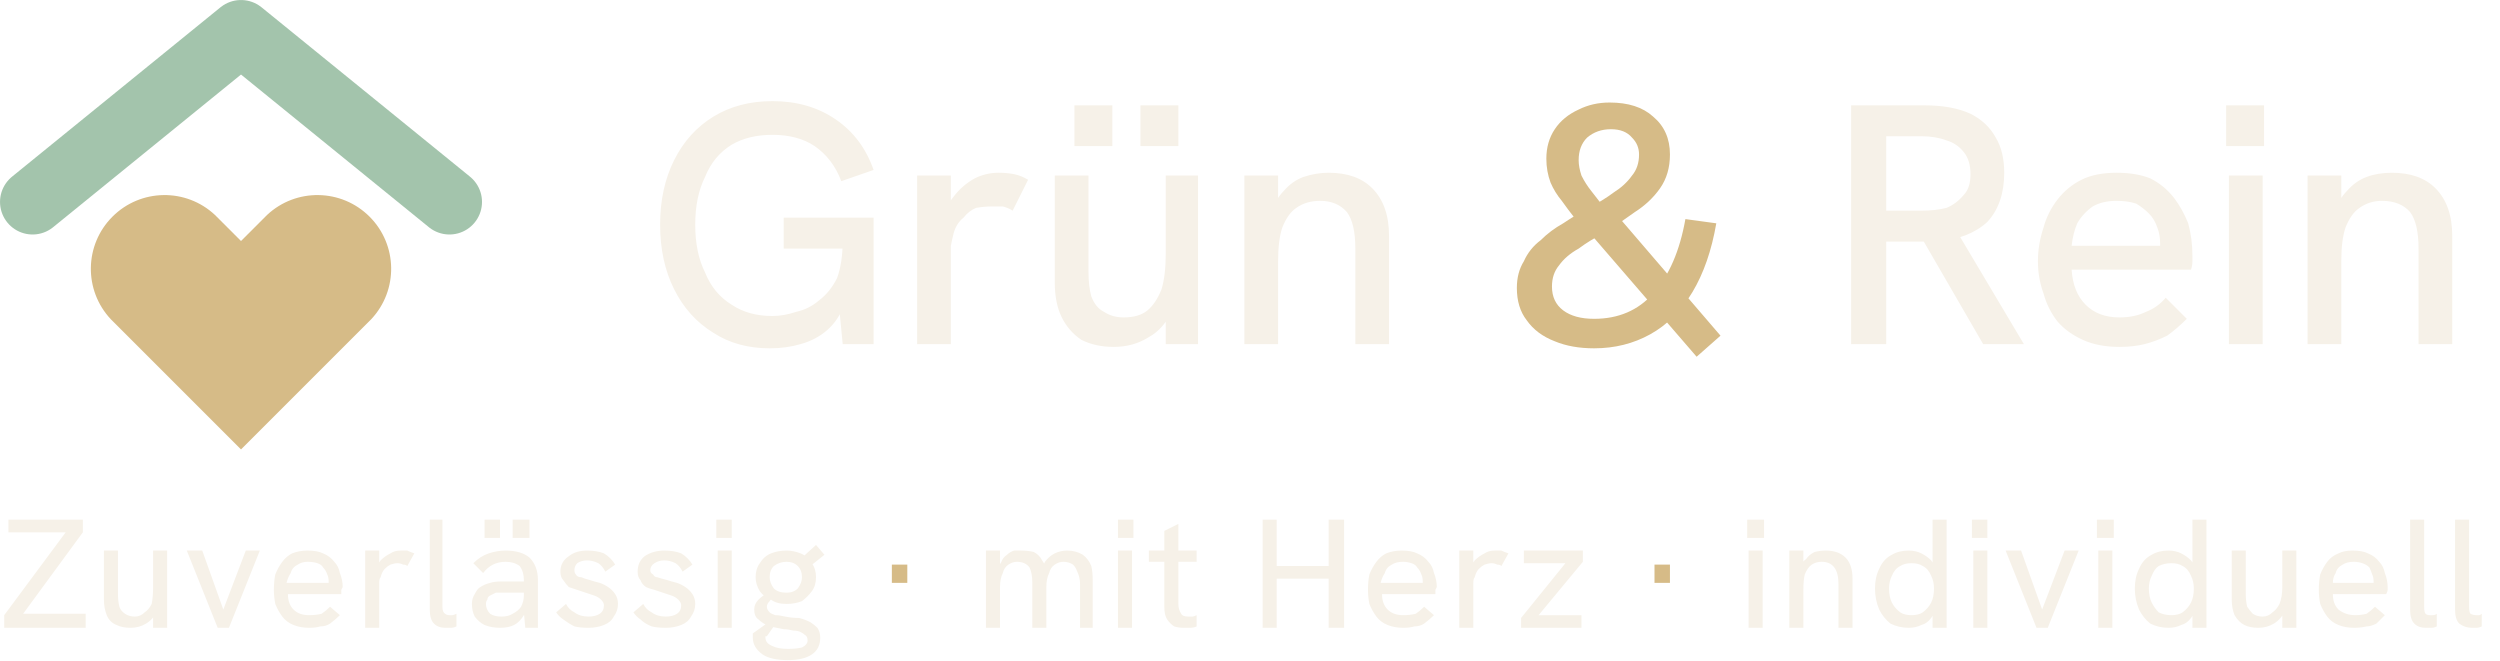
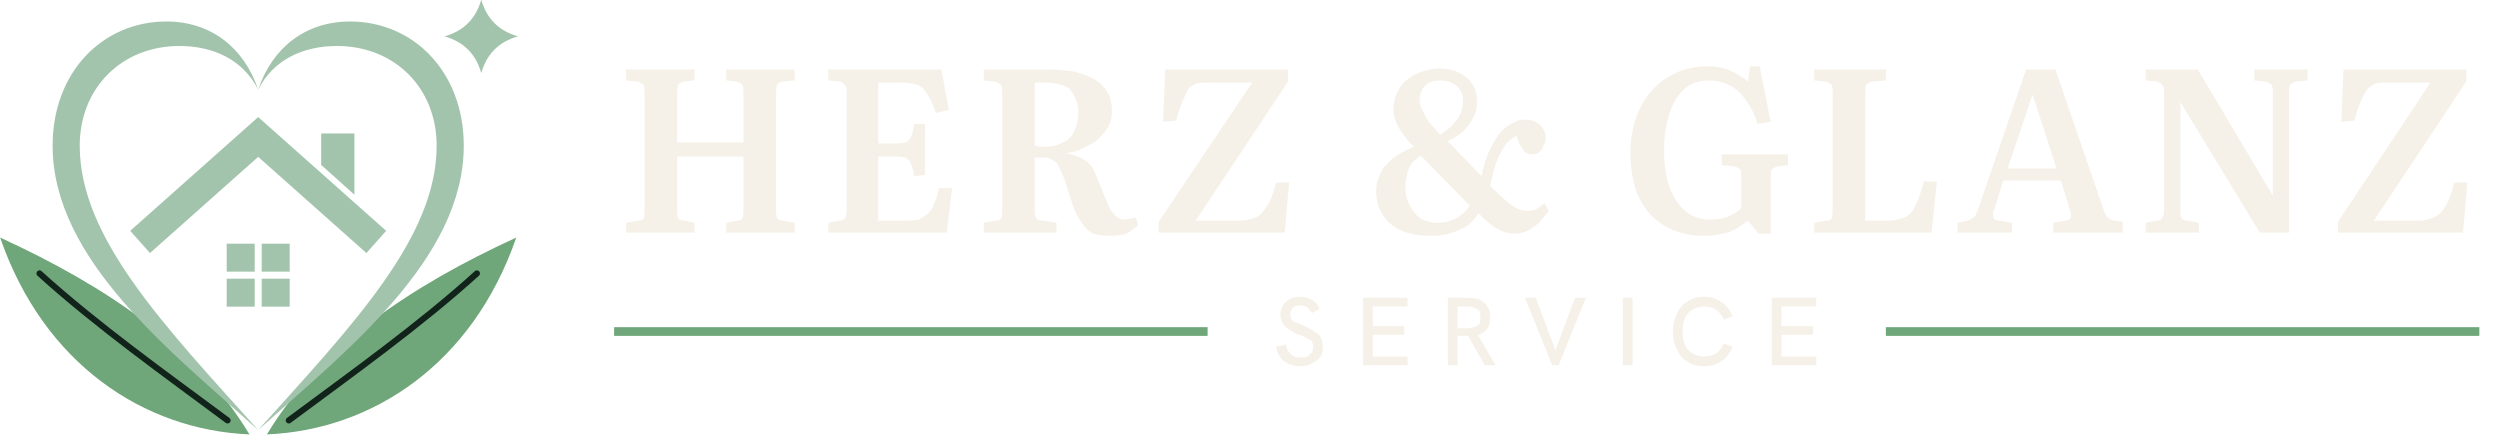
- <svg xmlns="http://www.w3.org/2000/svg" viewBox="0 0 178 47" width="178" height="47" role="img" aria-labelledby="t">
-   <g transform="translate(-5.1 -5.1) scale(0.9275)">
-     <path d="M8 21L24 8L40 21" fill="none" stroke="#A3C4AC" stroke-width="5" stroke-linecap="round" stroke-linejoin="round" />
-     <path d="M24 40L14 30A5.66 5.66 0 0 1 22 22L24 24L26 22A5.66 5.66 0 0 1 34 30Z" fill="#D6BB87" />
+ <svg xmlns="http://www.w3.org/2000/svg" viewBox="0 0 230 40" width="230" height="40" role="img" aria-labelledby="t">
+   <g transform="translate(-2 -4.3) scale(0.8048)">
+     <path fill="#6FA67A" d="M31 55 C19 54.5 7.5 47 2.5 32.5 C14.5 38 25 45 31 55 ZM33 55 C45 54.5 56.5 47 61.5 32.5 C49.5 38 39 45 33 55 Z" />
+     <path fill="none" stroke="#11231A" stroke-width="0.7" stroke-linecap="round" d="M28.5 53.4 C21.5 48.2 13.5 42.5 7 36.6M35.5 53.4 C42.5 48.2 50.5 42.5 57 36.6" />
+     <path fill="#A3C4AC" d="M32 54.5 C22 45.5 8.5 35 8.5 22 C8.5 13.5 14.3 7.8 21.5 7.8 C26.6 7.8 30.4 10.8 32 15.6 C30.3 12.2 26.9 10.6 23 10.6 C16.4 10.6 11.6 15.4 11.6 22 C11.6 32.5 21.2 42.5 32 54.5 ZM32 54.5 C42 45.5 55.5 35 55.5 22 C55.5 13.5 49.7 7.8 42.5 7.8 C37.4 7.8 33.6 10.8 32 15.6 C33.7 12.2 37.1 10.6 41 10.6 C47.6 10.6 52.4 15.4 52.4 22 C52.4 32.5 42.8 42.5 32 54.5 Z" />
+     <path fill="none" stroke="#A3C4AC" stroke-width="3.4" stroke-linejoin="miter" d="M18.5 33 L32 21 L45.5 33" />
+     <path fill="#A3C4AC" d="M39.2 20.6 H43 V27.6 L39.2 24.2 ZM28.4 33.2h3.2v3.2h-3.2zM32.4 33.2h3.2v3.2h-3.2zM28.4 37.2h3.2v3.2h-3.2zM32.4 37.2h3.2v3.2h-3.2zM57.5 5.3 Q58.424 8.576 61.7 9.5 Q58.424 10.424 57.5 13.7 Q56.576 10.424 53.3 9.5 Q56.576 8.576 57.5 5.3Z" />
  </g>
-   <path fill="#F6F1E8" d="M54.8 24.8Q52.5 24.8 50.8 23.7Q49 22.6 48 20.6Q47 18.6 47 16Q47 13.4 48 11.4Q49 9.4 50.8 8.3Q52.6 7.2 55 7.2Q57.6 7.2 59.5 8.5Q61.4 9.8 62.2 12.1L59.9 12.9Q59.3 11.3 58 10.4Q56.8 9.6 55 9.6Q53.3 9.6 52.1 10.3Q50.8 11.1 50.2 12.6Q49.5 14 49.5 16Q49.5 18 50.2 19.4Q50.8 20.9 52.1 21.7Q53.3 22.5 55 22.5Q55.8 22.5 56.7 22.2Q57.6 22 58.3 21.4Q59.1 20.8 59.6 19.8Q60 18.7 60 17.1L60 16L60.6 17.7L55.8 17.7L55.8 15.5L62.2 15.5L62.2 24.5L60 24.5L59.7 21.4L60.1 21.7Q59.7 22.8 58.9 23.5Q58.1 24.2 57 24.5Q56 24.8 54.8 24.8ZM65.3 24.5L65.3 12.5L67.7 12.5L67.7 15.7L67.2 15.8Q67.3 14.7 67.9 14Q68.5 13.2 69.4 12.7Q70.2 12.3 71.1 12.3Q71.7 12.3 72.2 12.4Q72.7 12.5 73.2 12.8L72.1 15Q71.8 14.8 71.4 14.7Q71 14.7 70.6 14.7Q70.1 14.7 69.5 14.8Q69 15 68.6 15.5Q68.1 15.9 67.9 16.6Q67.8 17 67.7 17.5Q67.7 18.1 67.7 19L67.7 24.5ZM79.3 24.7Q78 24.7 77 24.2Q76.1 23.6 75.6 22.6Q75.1 21.6 75.1 20.1L75.1 12.5L77.5 12.5L77.5 19.3Q77.5 20.4 77.7 21.1Q78 21.9 78.6 22.2Q79.2 22.6 80 22.6Q81.1 22.6 81.7 22.1Q82.3 21.6 82.7 20.6Q83 19.6 83 18.1L83 12.5L85.3 12.5L85.3 24.5L83 24.5L83 21.9L83.5 22Q82.9 23.4 81.8 24Q80.7 24.7 79.3 24.7ZM81.2 10.4L81.2 7.5L83.9 7.5L83.9 10.4ZM76.5 10.4L76.5 7.5L79.2 7.5L79.2 10.4ZM88.6 24.5L88.6 12.5L91 12.5L91 15.1L90.5 15.2Q90.8 14.2 91.4 13.6Q92 12.9 92.8 12.6Q93.7 12.3 94.6 12.3Q96.6 12.3 97.7 13.4Q98.9 14.6 98.9 16.8L98.9 24.5L96.5 24.5L96.5 17.7Q96.5 15.9 95.9 15.1Q95.2 14.3 94 14.3Q93 14.3 92.3 14.8Q91.7 15.2 91.3 16.2Q91 17.1 91 18.6L91 24.5ZM131.8 24.5L131.8 7.5L137 7.5Q139 7.5 140.3 8.1Q141.5 8.7 142.1 9.8Q142.7 10.8 142.7 12.3Q142.7 14.5 141.5 15.8Q140.2 17 137.9 17.2Q137.4 17.2 136.9 17.2Q136.4 17.2 135.9 17.2L134.3 17.2L134.3 24.5ZM141.2 24.5L136.8 16.9L139.4 16.6L144.1 24.5ZM134.3 15L136.8 15Q137.8 15 138.6 14.8Q139.3 14.5 139.8 13.9Q140.3 13.4 140.3 12.4Q140.3 11.4 139.8 10.8Q139.3 10.2 138.6 10Q137.8 9.7 136.8 9.7L134.3 9.7ZM150.9 24.7Q149.4 24.7 148.3 24.2Q147.2 23.7 146.5 22.9Q145.8 22 145.5 20.9Q145.1 19.8 145.1 18.6Q145.1 17.4 145.5 16.2Q145.8 15.1 146.5 14.2Q147.2 13.3 148.2 12.8Q149.2 12.3 150.7 12.3Q152.1 12.3 153.1 12.7Q154.1 13.2 154.8 14.1Q155.4 14.9 155.8 15.9Q156.1 17 156.1 18.2Q156.1 18.3 156.1 18.6Q156.1 18.9 156 19.2L147.5 19.2Q147.6 20.8 148.5 21.7Q149.4 22.6 150.9 22.6Q152 22.6 152.8 22.2Q153.6 21.9 154.2 21.2L155.7 22.7Q155 23.4 154.3 23.9Q153.5 24.3 152.7 24.5Q151.9 24.7 150.9 24.7ZM153.7 18Q153.8 17.8 153.8 17.7Q153.8 17.5 153.8 17.3Q153.8 16.7 153.6 16.2Q153.4 15.6 153 15.2Q152.6 14.8 152.1 14.5Q151.5 14.3 150.7 14.3Q149.7 14.3 149 14.7Q148.3 15.2 147.9 15.9Q147.6 16.6 147.5 17.5L154.5 17.5ZM158.7 24.5L158.7 12.5L161.1 12.5L161.1 24.5ZM158.5 10.4L158.5 7.5L161.2 7.5L161.2 10.4ZM164.3 24.5L164.3 12.5L166.7 12.5L166.7 15.1L166.2 15.2Q166.5 14.2 167.1 13.6Q167.7 12.9 168.5 12.6Q169.3 12.3 170.3 12.3Q172.3 12.3 173.4 13.4Q174.6 14.6 174.6 16.8L174.6 24.5L172.2 24.5L172.2 17.7Q172.2 15.9 171.6 15.1Q170.9 14.3 169.6 14.3Q168.7 14.3 168 14.8Q167.4 15.2 167 16.2Q166.7 17.1 166.7 18.6L166.7 24.5ZM0.3 44.7L0.3 43.8L4.9 37.6L5.1 37.9L0.6 37.9L0.6 37L5.9 37L5.9 37.9L1.5 43.9L1.3 43.7L6.1 43.7L6.1 44.7ZM9.3 44.7Q8.7 44.7 8.3 44.5Q7.8 44.3 7.6 43.8Q7.4 43.3 7.4 42.7L7.4 39.2L8.4 39.2L8.4 42.3Q8.4 42.8 8.5 43.2Q8.6 43.5 8.9 43.7Q9.2 43.9 9.6 43.9Q10 43.9 10.3 43.6Q10.6 43.4 10.8 43Q10.9 42.5 10.9 41.8L10.9 39.2L11.9 39.2L11.9 44.7L10.9 44.7L10.9 43.5L11.2 43.5Q10.9 44.1 10.4 44.4Q9.9 44.7 9.3 44.7ZM15.5 44.7L13.3 39.2L14.4 39.2L15.9 43.4L17.5 39.2L18.5 39.2L16.3 44.7ZM22 44.7Q21.4 44.7 20.9 44.5Q20.4 44.3 20.1 43.9Q19.8 43.5 19.6 43Q19.5 42.5 19.5 42Q19.5 41.4 19.6 40.9Q19.8 40.4 20.1 40Q20.4 39.6 20.8 39.4Q21.3 39.2 21.9 39.2Q22.6 39.2 23 39.4Q23.5 39.6 23.8 40Q24.1 40.3 24.2 40.8Q24.4 41.3 24.4 41.8Q24.4 41.8 24.3 42Q24.3 42.1 24.3 42.3L20.5 42.3Q20.5 43 20.9 43.4Q21.3 43.8 22 43.8Q22.5 43.8 22.9 43.7Q23.2 43.5 23.5 43.2L24.2 43.8Q23.9 44.1 23.5 44.4Q23.2 44.6 22.8 44.6Q22.5 44.7 22 44.7ZM23.4 41.8Q23.4 41.7 23.4 41.6Q23.4 41.5 23.4 41.4Q23.4 41.1 23.3 40.9Q23.2 40.6 23 40.4Q22.9 40.2 22.6 40.1Q22.3 40 21.9 40Q21.5 40 21.2 40.2Q20.8 40.4 20.7 40.8Q20.5 41.1 20.4 41.5L23.7 41.5ZM26 44.7L26 39.2L27 39.2L27 40.7L26.7 40.7Q26.8 40.3 27.1 39.9Q27.4 39.6 27.8 39.4Q28.1 39.2 28.5 39.2Q28.8 39.2 29 39.2Q29.2 39.3 29.5 39.4L29 40.3Q28.9 40.2 28.7 40.2Q28.5 40.1 28.3 40.1Q28.1 40.1 27.8 40.2Q27.6 40.3 27.4 40.5Q27.2 40.7 27.1 41.1Q27 41.2 27 41.5Q27 41.7 27 42.2L27 44.7ZM31.7 44.7Q31.2 44.7 30.9 44.4Q30.6 44.1 30.6 43.4L30.6 37L31.5 37L31.5 43.2Q31.5 43.6 31.7 43.7Q31.8 43.8 32 43.8Q32.1 43.8 32.2 43.8Q32.3 43.8 32.5 43.7L32.5 44.6Q32.3 44.7 32.1 44.7Q31.9 44.7 31.7 44.7ZM37.4 44.7L37.3 43.6L37.3 41.3Q37.3 40.7 37 40.3Q36.6 40 36 40Q35.5 40 35.1 40.2Q34.7 40.4 34.4 40.8L33.7 40.1Q34.2 39.6 34.8 39.4Q35.4 39.2 36 39.2Q37.1 39.2 37.7 39.7Q38.3 40.3 38.3 41.3L38.3 44.7ZM35.6 44.7Q35 44.7 34.5 44.5Q34.1 44.3 33.8 43.9Q33.6 43.5 33.6 43Q33.6 42.6 33.8 42.3Q34 41.9 34.2 41.8Q34.5 41.6 34.9 41.5Q35.2 41.4 35.7 41.4L37.4 41.4L37.4 42.2L35.8 42.2Q35.6 42.2 35.3 42.2Q35.1 42.3 34.9 42.4Q34.7 42.5 34.7 42.7Q34.6 42.8 34.6 43Q34.6 43.4 34.9 43.7Q35.2 43.9 35.7 43.9Q36.2 43.9 36.5 43.7Q36.9 43.5 37.1 43.2Q37.3 42.8 37.3 42.4L37.7 42.8Q37.6 43.4 37.3 43.8Q37 44.3 36.6 44.5Q36.2 44.7 35.6 44.7ZM36.5 38.3L36.5 37L37.7 37L37.7 38.3ZM34.5 38.3L34.5 37L35.6 37L35.6 38.3ZM41.9 44.7Q41.3 44.7 40.9 44.6Q40.5 44.4 40.1 44.1Q39.8 43.9 39.6 43.6L40.3 43Q40.5 43.4 40.9 43.6Q41.3 43.9 41.9 43.9Q42.4 43.9 42.7 43.7Q43 43.5 43 43.1Q43 42.9 42.8 42.7Q42.6 42.5 42.3 42.4Q42 42.3 41.7 42.2Q41.4 42.1 41.1 42Q40.8 41.9 40.5 41.8Q40.3 41.6 40.1 41.3Q39.9 41.1 39.9 40.7Q39.9 40 40.5 39.6Q41 39.2 41.8 39.2Q42.5 39.2 43 39.4Q43.5 39.7 43.8 40.2L43.1 40.7Q42.9 40.3 42.6 40.1Q42.2 39.9 41.8 39.9Q41.4 39.9 41.1 40.1Q40.9 40.3 40.9 40.6Q40.9 40.8 41 40.9Q41.1 41.1 41.4 41.1Q41.6 41.2 42 41.3Q42.3 41.4 42.7 41.5Q43 41.6 43.3 41.8Q43.6 42 43.8 42.3Q44 42.6 44 43Q44 43.5 43.7 43.9Q43.5 44.3 43 44.5Q42.5 44.7 41.9 44.7ZM47.4 44.7Q46.8 44.7 46.4 44.6Q45.9 44.4 45.6 44.1Q45.3 43.9 45.1 43.6L45.8 43Q46 43.4 46.4 43.6Q46.8 43.9 47.4 43.9Q47.9 43.9 48.2 43.7Q48.5 43.5 48.5 43.1Q48.5 42.9 48.3 42.7Q48.1 42.5 47.8 42.4Q47.5 42.3 47.2 42.2Q46.9 42.1 46.6 42Q46.2 41.9 46 41.8Q45.7 41.6 45.6 41.3Q45.4 41.1 45.4 40.7Q45.4 40 45.9 39.6Q46.5 39.2 47.3 39.2Q48 39.2 48.5 39.4Q49 39.7 49.3 40.2L48.6 40.7Q48.4 40.3 48.1 40.1Q47.7 39.9 47.3 39.9Q46.9 39.9 46.6 40.1Q46.3 40.3 46.3 40.6Q46.3 40.8 46.5 40.9Q46.6 41.1 46.8 41.1Q47.1 41.2 47.5 41.3Q47.8 41.4 48.2 41.5Q48.5 41.6 48.8 41.8Q49.1 42 49.3 42.3Q49.5 42.6 49.5 43Q49.5 43.5 49.2 43.9Q49 44.3 48.5 44.5Q48 44.7 47.4 44.7ZM51.1 44.7L51.1 39.2L52.1 39.2L52.1 44.7ZM51 38.3L51 37L52.1 37L52.1 38.3ZM56.1 47Q54.9 47 54.3 46.6Q53.6 46.1 53.6 45.4Q53.6 45.3 53.6 45.2Q53.6 45.1 53.6 45.1L55 44.1L55.3 44.3L54.6 45.3Q54.5 45.3 54.5 45.3Q54.5 45.4 54.5 45.4Q54.5 45.8 55 46Q55.4 46.2 56.1 46.2Q56.7 46.2 57.1 46.1Q57.5 45.9 57.5 45.6Q57.5 45.3 57.3 45.2Q57.2 45.1 57 45Q56.8 44.9 56.5 44.9Q56.1 44.8 55.8 44.8Q55.3 44.7 54.8 44.6Q54.3 44.4 54 44.1Q53.7 43.9 53.7 43.4Q53.7 43 54 42.7Q54.3 42.4 54.7 42.2L55.3 42.6Q54.9 42.6 54.8 42.8Q54.6 43 54.6 43.2Q54.6 43.4 54.8 43.6Q54.9 43.7 55.2 43.8Q55.5 43.8 55.9 43.9Q56.4 44 56.9 44Q57.3 44.1 57.7 44.3Q58 44.5 58.2 44.7Q58.4 45 58.4 45.4Q58.4 46.2 57.8 46.6Q57.2 47 56.1 47ZM56 43Q55.3 43 54.9 42.7Q54.4 42.5 54.1 42.1Q53.8 41.6 53.8 41.1Q53.8 40.5 54.1 40.1Q54.4 39.6 54.9 39.4Q55.4 39.2 56 39.2Q56.5 39.2 57 39.4Q57.5 39.6 57.8 40.1Q58.1 40.5 58.1 41.1Q58.1 41.7 57.8 42.1Q57.5 42.5 57.1 42.8Q56.6 43 56 43ZM56 42.2Q56.5 42.2 56.8 41.9Q57.1 41.5 57.1 41.1Q57.1 40.6 56.8 40.3Q56.5 40 56 40Q55.5 40 55.1 40.3Q54.8 40.6 54.8 41.1Q54.8 41.5 55.1 41.9Q55.4 42.2 56 42.2ZM57.7 40.3L57 39.8L58.1 38.8L58.7 39.5ZM70.2 44.7L70.2 39.2L71.2 39.2L71.2 40.6L71 40.7Q71.1 40.3 71.3 40Q71.4 39.7 71.7 39.5Q71.9 39.3 72.2 39.2Q72.5 39.2 72.7 39.2Q73.2 39.2 73.6 39.3Q74 39.5 74.2 39.9Q74.5 40.3 74.6 40.9L74 40.9Q74.2 40.4 74.4 40Q74.7 39.6 75.1 39.4Q75.5 39.2 76 39.2Q76.6 39.2 77.1 39.5Q77.5 39.8 77.7 40.3Q77.8 40.7 77.8 41.3L77.8 44.7L76.9 44.7L76.9 41.6Q76.9 41.1 76.7 40.7Q76.6 40.4 76.4 40.2Q76.1 40 75.7 40Q75.4 40 75.1 40.2Q74.8 40.4 74.7 40.8Q74.5 41.2 74.5 41.8L74.5 44.7L73.5 44.7L73.5 41.5Q73.5 40.8 73.3 40.4Q73 40 72.4 40Q72.1 40 71.8 40.2Q71.5 40.4 71.4 40.8Q71.2 41.2 71.2 41.8L71.2 44.7ZM79.6 44.7L79.6 39.2L80.6 39.2L80.6 44.7ZM79.6 38.3L79.6 37L80.7 37L80.7 38.3ZM84.3 44.7Q83.9 44.7 83.6 44.6Q83.3 44.4 83.1 44.1Q82.9 43.8 82.9 43.2L82.9 37.8L83.9 37.3L83.9 43Q83.9 43.4 84.1 43.7Q84.2 43.9 84.6 43.9Q84.7 43.9 84.9 43.9Q85 43.9 85.2 43.8L85.2 44.6Q85 44.7 84.7 44.7Q84.5 44.7 84.3 44.7ZM81.8 40L81.8 39.2L85.2 39.2L85.2 40ZM89.9 44.7L89.9 37L90.9 37L90.9 40.3L94.6 40.3L94.6 37L95.7 37L95.7 44.7L94.6 44.7L94.6 41.2L90.9 41.2L90.9 44.7ZM99.9 44.7Q99.3 44.7 98.8 44.5Q98.3 44.3 98 43.9Q97.7 43.5 97.5 43Q97.4 42.5 97.4 42Q97.4 41.4 97.5 40.9Q97.7 40.4 98 40Q98.3 39.6 98.7 39.4Q99.2 39.2 99.8 39.2Q100.5 39.2 100.9 39.4Q101.4 39.6 101.7 40Q102 40.3 102.1 40.8Q102.3 41.3 102.3 41.8Q102.3 41.8 102.2 42Q102.2 42.1 102.2 42.3L98.4 42.3Q98.4 43 98.8 43.4Q99.2 43.8 99.9 43.8Q100.4 43.8 100.8 43.7Q101.1 43.5 101.4 43.2L102.1 43.8Q101.8 44.1 101.4 44.4Q101.1 44.6 100.7 44.6Q100.4 44.7 99.9 44.7ZM101.3 41.8Q101.3 41.7 101.3 41.6Q101.3 41.5 101.3 41.4Q101.3 41.1 101.2 40.9Q101.1 40.6 100.9 40.4Q100.8 40.2 100.5 40.1Q100.2 40 99.9 40Q99.4 40 99.1 40.2Q98.7 40.4 98.6 40.8Q98.4 41.1 98.3 41.5L101.6 41.5ZM103.9 44.7L103.9 39.2L104.9 39.2L104.9 40.7L104.6 40.7Q104.7 40.3 105 39.9Q105.3 39.6 105.7 39.4Q106 39.2 106.4 39.2Q106.7 39.2 106.9 39.2Q107.1 39.3 107.4 39.4L106.9 40.3Q106.8 40.2 106.6 40.2Q106.4 40.1 106.2 40.1Q106 40.1 105.7 40.2Q105.5 40.3 105.3 40.5Q105.1 40.7 105 41.1Q104.9 41.2 104.9 41.5Q104.9 41.7 104.9 42.2L104.9 44.7ZM108.3 44.7L108.3 44L111.7 39.8L111.7 40.1L108.5 40.1L108.5 39.2L112.7 39.2L112.7 40L109.3 44.1L109.3 43.8L112.6 43.8L112.6 44.7ZM124.5 44.7L124.5 39.2L125.5 39.2L125.5 44.7ZM124.4 38.3L124.4 37L125.6 37L125.6 38.3ZM127.4 44.7L127.4 39.2L128.4 39.2L128.4 40.4L128.1 40.5Q128.3 40 128.6 39.8Q128.8 39.5 129.2 39.3Q129.6 39.2 130 39.2Q130.9 39.2 131.4 39.7Q131.9 40.2 131.9 41.2L131.9 44.7L130.9 44.7L130.9 41.6Q130.9 40.8 130.6 40.4Q130.3 40 129.7 40Q129.3 40 129 40.2Q128.7 40.4 128.5 40.9Q128.4 41.3 128.4 42L128.4 44.7ZM135.9 44.7Q135.2 44.7 134.6 44.4Q134.1 44 133.8 43.4Q133.5 42.7 133.5 41.9Q133.5 41.1 133.8 40.5Q134.1 39.8 134.7 39.5Q135.2 39.2 135.9 39.2Q136.4 39.2 136.8 39.4Q137.2 39.6 137.5 39.9Q137.8 40.3 137.9 40.7L137.6 40.8L137.6 37L138.6 37L138.6 44.7L137.6 44.7L137.6 43.1L137.9 43.1Q137.8 43.6 137.5 44Q137.2 44.4 136.8 44.5Q136.4 44.7 135.9 44.7ZM136.1 43.8Q136.6 43.8 136.9 43.6Q137.3 43.3 137.5 42.9Q137.7 42.5 137.7 41.9Q137.7 41.4 137.5 41Q137.3 40.5 136.9 40.3Q136.6 40.1 136.1 40.1Q135.6 40.1 135.3 40.3Q134.9 40.5 134.7 41Q134.5 41.4 134.5 41.9Q134.5 42.5 134.7 42.9Q134.9 43.3 135.3 43.6Q135.6 43.8 136.1 43.8ZM140.5 44.7L140.5 39.2L141.5 39.2L141.5 44.7ZM140.4 38.3L140.4 37L141.5 37L141.5 38.3ZM145 44.7L142.8 39.2L143.9 39.2L145.4 43.4L147 39.2L148 39.2L145.8 44.7ZM149.4 44.7L149.4 39.2L150.4 39.2L150.4 44.7ZM149.3 38.3L149.3 37L150.5 37L150.5 38.3ZM154.4 44.7Q153.7 44.7 153.1 44.4Q152.6 44 152.3 43.4Q152 42.7 152 41.9Q152 41.1 152.3 40.5Q152.6 39.8 153.2 39.5Q153.7 39.2 154.4 39.2Q154.9 39.2 155.3 39.4Q155.7 39.6 156 39.9Q156.3 40.3 156.4 40.7L156.1 40.8L156.1 37L157.1 37L157.1 44.7L156.1 44.7L156.1 43.1L156.4 43.1Q156.3 43.6 156 44Q155.7 44.4 155.3 44.5Q154.9 44.7 154.4 44.7ZM154.6 43.8Q155.1 43.8 155.4 43.6Q155.8 43.3 156 42.9Q156.2 42.5 156.2 41.9Q156.2 41.4 156 41Q155.8 40.5 155.4 40.3Q155.1 40.1 154.6 40.1Q154.1 40.1 153.7 40.3Q153.4 40.5 153.2 41Q153 41.4 153 41.9Q153 42.5 153.2 42.9Q153.4 43.3 153.7 43.6Q154.1 43.8 154.6 43.8ZM160.8 44.7Q160.2 44.7 159.8 44.5Q159.4 44.3 159.1 43.8Q158.9 43.3 158.9 42.7L158.9 39.2L159.9 39.2L159.9 42.3Q159.9 42.8 160 43.2Q160.2 43.5 160.4 43.7Q160.7 43.9 161.1 43.9Q161.5 43.9 161.8 43.6Q162.1 43.4 162.3 43Q162.5 42.5 162.5 41.8L162.5 39.2L163.5 39.2L163.5 44.7L162.5 44.7L162.5 43.5L162.7 43.5Q162.4 44.1 161.9 44.4Q161.4 44.7 160.8 44.7ZM167.6 44.7Q167 44.7 166.5 44.5Q166 44.3 165.7 43.9Q165.4 43.5 165.2 43Q165.1 42.5 165.1 42Q165.1 41.4 165.2 40.9Q165.4 40.4 165.7 40Q166 39.6 166.5 39.4Q166.9 39.2 167.5 39.2Q168.2 39.2 168.6 39.4Q169.1 39.6 169.4 40Q169.7 40.3 169.8 40.8Q170 41.3 170 41.8Q170 41.8 170 42Q170 42.1 169.9 42.3L166.1 42.3Q166.1 43 166.5 43.4Q167 43.8 167.7 43.8Q168.1 43.8 168.5 43.7Q168.8 43.5 169.1 43.2L169.8 43.8Q169.5 44.1 169.2 44.4Q168.8 44.6 168.5 44.6Q168.1 44.7 167.6 44.7ZM169 41.8Q169 41.7 169 41.6Q169 41.5 169 41.4Q169 41.1 168.9 40.9Q168.8 40.6 168.7 40.4Q168.5 40.2 168.2 40.1Q167.9 40 167.6 40Q167.1 40 166.8 40.2Q166.4 40.4 166.3 40.8Q166.1 41.1 166.1 41.5L169.3 41.5ZM172.7 44.7Q172.2 44.7 171.9 44.4Q171.6 44.1 171.6 43.4L171.6 37L172.6 37L172.6 43.2Q172.6 43.6 172.7 43.7Q172.8 43.8 173 43.8Q173.1 43.8 173.2 43.8Q173.4 43.8 173.5 43.7L173.5 44.6Q173.3 44.7 173.1 44.7Q172.9 44.7 172.7 44.7ZM176 44.7Q175.5 44.7 175.1 44.4Q174.8 44.1 174.8 43.4L174.8 37L175.8 37L175.8 43.2Q175.8 43.6 175.9 43.7Q176.1 43.8 176.3 43.8Q176.4 43.8 176.5 43.8Q176.6 43.8 176.7 43.7L176.7 44.6Q176.5 44.7 176.3 44.7Q176.1 44.7 176 44.7Z" />
-   <path fill="#D6BB87" d="M113.5 24.8Q111.9 24.8 110.7 24.3Q109.4 23.8 108.7 22.8Q108 21.9 108 20.5Q108 19.4 108.5 18.6Q108.9 17.7 109.7 17.1Q110.4 16.4 111.3 15.9Q112.2 15.3 113.1 14.8Q114.1 14.3 114.9 13.7Q115.7 13.2 116.2 12.5Q116.7 11.9 116.7 11Q116.7 10.3 116.2 9.8Q115.7 9.2 114.7 9.2Q113.7 9.2 113 9.8Q112.4 10.4 112.4 11.4Q112.4 11.9 112.6 12.5Q112.9 13.1 113.3 13.6Q113.7 14.1 114 14.5L112.1 15.5Q111.7 15 111.2 14.3Q110.7 13.7 110.4 13Q110.1 12.2 110.1 11.3Q110.1 10.1 110.7 9.2Q111.3 8.3 112.4 7.8Q113.4 7.3 114.6 7.3Q116.6 7.3 117.7 8.3Q118.9 9.3 118.9 11Q118.9 12.4 118.2 13.4Q117.5 14.4 116.4 15.1Q115.3 15.9 114.2 16.6Q113.2 17.1 112.4 17.7Q111.5 18.2 111 18.9Q110.5 19.5 110.5 20.4Q110.5 21.5 111.3 22.1Q112.1 22.7 113.5 22.7Q116.1 22.7 117.7 20.9Q119.4 19 120 15.6L122.2 15.9Q121.7 18.8 120.5 20.8Q119.3 22.8 117.5 23.8Q115.7 24.8 113.5 24.8ZM120.8 25.4L113.2 16.6L115.2 15.4L122.5 23.9ZM63.5 41.5L63.5 40.2L64.6 40.2L64.6 41.5ZM117.8 41.5L117.8 40.2L118.9 40.2L118.9 41.5Z" />
+   <path fill="#F6F1E8" d="M57.6 21.4L57.6 20.5L58.7 20.3Q59.1 20.3 59.2 20.1Q59.3 19.9 59.3 19.2L59.3 8.5Q59.3 8 59.2 7.8Q59 7.6 58.6 7.5L57.6 7.4L57.6 6.4L63.9 6.4L63.9 7.4L62.9 7.5Q62.5 7.6 62.4 7.8Q62.3 8 62.3 8.6L62.3 13.1L68.4 13.1L68.4 8.5Q68.4 8 68.3 7.8Q68.2 7.6 67.7 7.5L66.8 7.4L66.8 6.4L73.1 6.4L73.1 7.4L72 7.5Q71.6 7.6 71.5 7.8Q71.4 8 71.4 8.6L71.4 19.3Q71.4 19.9 71.5 20.1Q71.6 20.3 72.1 20.3L73.1 20.5L73.1 21.4L66.8 21.4L66.8 20.5L67.8 20.3Q68.2 20.3 68.3 20.1Q68.4 19.9 68.4 19.2L68.4 14.4L62.3 14.4L62.3 19.3Q62.3 19.9 62.4 20.1Q62.6 20.3 63 20.3L63.9 20.5L63.9 21.4ZM76.2 21.4L76.2 20.5L77.2 20.3Q77.6 20.3 77.7 20.1Q77.9 19.9 77.9 19.2L77.9 8.5Q77.9 8 77.7 7.8Q77.6 7.6 77.2 7.5L76.2 7.4L76.2 6.4L86.6 6.4L87.3 10.1L86.1 10.4Q85.8 9.5 85.5 9Q85.2 8.4 84.9 8.1Q84.5 7.8 84 7.7Q83.5 7.6 82.8 7.6L80.8 7.6L80.8 13.2L82.4 13.2Q83 13.2 83.3 13.1Q83.6 13 83.8 12.6Q84 12.2 84.1 11.4L85.1 11.4L85.1 16.1L84.1 16.2Q84 15.5 83.8 15.1Q83.7 14.7 83.3 14.5Q83 14.4 82.4 14.4L80.8 14.4L80.8 20.3L83.3 20.3Q84 20.3 84.5 20.2Q85 20 85.3 19.7Q85.7 19.4 85.9 18.8Q86.2 18.2 86.4 17.3L87.6 17.3L87.1 21.4ZM102.1 21.7Q101.3 21.7 100.6 21.5Q100 21.2 99.6 20.6Q99.1 20 98.7 18.9L97.9 16.4Q97.6 15.7 97.4 15.3Q97.2 14.9 96.8 14.7Q96.5 14.5 96 14.5Q95.7 14.5 95.5 14.5Q95.3 14.5 95.2 14.5L95.2 19.3Q95.2 19.8 95.3 20Q95.4 20.3 96 20.3L97.2 20.5L97.2 21.4L90.5 21.4L90.5 20.5L91.6 20.3Q92 20.3 92.1 20.1Q92.2 19.9 92.2 19.2L92.2 8.5Q92.2 8 92.1 7.8Q91.9 7.6 91.5 7.5L90.5 7.4L90.5 6.4L96.4 6.4Q97.8 6.4 98.9 6.6Q100 6.9 100.7 7.3Q101.5 7.8 101.9 8.5Q102.3 9.2 102.3 10.2Q102.3 10.9 102.1 11.4Q101.8 12 101.4 12.4Q101 12.9 100.5 13.2Q99.9 13.5 99.3 13.8Q98.7 14 98.1 14.1L98.1 14.1Q99.2 14.3 99.9 14.8Q100.6 15.3 100.9 16.3L101.6 18Q101.9 18.7 102.1 19.2Q102.4 19.7 102.7 19.9Q103 20.2 103.5 20.2Q103.7 20.2 104 20.1Q104.2 20.1 104.5 20L104.7 20.7Q104.2 21.2 103.6 21.5Q102.9 21.7 102.1 21.7ZM96.2 13.5Q97.1 13.5 97.8 13.1Q98.5 12.8 98.8 12.1Q99.2 11.4 99.2 10.4Q99.2 9.4 98.8 8.8Q98.5 8.1 97.9 7.9Q97.2 7.6 96.2 7.6L95.2 7.6L95.2 13.4Q95.5 13.5 95.7 13.5Q96 13.5 96.2 13.5ZM106.6 21.4L106.6 20.4L115.2 7.6L111 7.6Q110.4 7.6 110 7.7Q109.6 7.9 109.3 8.2Q109.1 8.6 108.8 9.3Q108.5 10 108.2 11.1L107 11.2L107.2 6.4L118.5 6.4L118.5 7.5L110 20.3L114 20.3Q114.7 20.3 115.2 20.1Q115.7 20 116.1 19.6Q116.4 19.2 116.8 18.6Q117.1 17.9 117.4 16.8L118.6 16.8L118.2 21.4ZM131.7 21.7Q130.3 21.7 129.1 21.3Q127.9 20.8 127.3 19.9Q126.6 18.9 126.6 17.6Q126.6 16.8 126.9 16.2Q127.1 15.5 127.6 15.1Q128 14.6 128.7 14.2Q129.3 13.8 130.1 13.5Q129.6 13.1 129.2 12.5Q128.8 12 128.5 11.4Q128.2 10.7 128.2 10Q128.2 9.1 128.6 8.4Q128.9 7.7 129.5 7.3Q130.1 6.8 130.8 6.6Q131.6 6.3 132.4 6.3Q134 6.3 135 7.2Q135.9 8 135.9 9.4Q135.9 10.2 135.5 10.9Q135.2 11.5 134.6 12.1Q134 12.6 133.2 13L136.3 16.2Q136.6 14.7 137.1 13.7Q137.6 12.7 138.1 12.1Q138.6 11.6 139.2 11.3Q139.7 11 140.3 11Q141.1 11 141.7 11.5Q142.2 12 142.2 12.7Q142.2 13.1 142 13.4Q141.9 13.8 141.6 14Q141.4 14.2 141 14.2Q140.6 14.2 140.3 14Q140.1 13.8 139.9 13.4Q139.7 13.1 139.5 12.5Q139.1 12.7 138.6 13.2Q138.2 13.7 137.8 14.6Q137.4 15.6 137.1 17.1Q138 18 138.6 18.5Q139.2 19 139.6 19.2Q140.1 19.4 140.5 19.4Q140.8 19.4 141.2 19.3Q141.6 19.1 142.1 18.7L142.5 19.4Q142 20 141.6 20.5Q141.1 20.9 140.6 21.2Q140 21.5 139.4 21.5Q138.8 21.5 138.3 21.3Q137.8 21.1 137.2 20.7Q136.7 20.3 136 19.6Q135.7 20.2 135.1 20.7Q134.5 21.1 133.6 21.4Q132.8 21.7 131.7 21.7ZM132.3 20.5Q133.3 20.5 134.1 20Q134.8 19.6 135.2 18.9L130.7 14.3Q130.3 14.6 129.9 15Q129.6 15.4 129.5 15.9Q129.3 16.5 129.3 17.2Q129.3 18.2 129.7 18.9Q130.1 19.7 130.7 20.1Q131.4 20.5 132.3 20.5ZM132.5 12.4Q133.3 11.9 133.7 11.4Q134.2 10.9 134.4 10.4Q134.6 9.8 134.6 9.3Q134.6 8.4 134 7.9Q133.4 7.4 132.5 7.4Q131.6 7.4 131.1 7.9Q130.6 8.4 130.6 9.2Q130.6 9.7 130.9 10.2Q131.1 10.7 131.5 11.3Q132 11.8 132.5 12.4ZM156.7 21.7Q154.7 21.7 153.2 20.8Q151.6 19.9 150.8 18.2Q150 16.5 150 14.1Q150 12.3 150.5 10.9Q151 9.4 152 8.3Q152.9 7.3 154.2 6.7Q155.5 6.1 157.1 6.1Q158.3 6.1 159.2 6.5Q160.1 6.9 160.8 7.5L161 6.1L161.9 6.1L162.9 11.2L161.7 11.4Q161.3 10.1 160.6 9.2Q160 8.3 159.2 7.9Q158.3 7.4 157.2 7.4Q156.3 7.4 155.5 7.8Q154.7 8.3 154.2 9.1Q153.7 9.9 153.4 11.1Q153.1 12.3 153.1 13.8Q153.1 15.4 153.4 16.6Q153.7 17.7 154.3 18.6Q154.9 19.4 155.6 19.8Q156.4 20.2 157.3 20.2Q157.9 20.2 158.4 20.1Q159 20 159.4 19.7Q159.9 19.5 160.2 19.1L160.2 16.3Q160.2 15.8 160.1 15.6Q159.9 15.4 159.5 15.3L158.4 15.2L158.4 14.2L164.5 14.2L164.5 15.2L163.6 15.3Q163.2 15.4 163 15.6Q162.9 15.8 162.9 16.4L162.9 21.5L161.8 21.5L160.8 20.3Q160.3 20.7 159.8 21Q159.2 21.4 158.4 21.5Q157.7 21.7 156.7 21.7ZM166.9 21.4L166.9 20.5L168 20.3Q168.4 20.3 168.5 20.1Q168.6 19.9 168.6 19.2L168.6 8.5Q168.6 8 168.5 7.8Q168.3 7.6 167.9 7.5L166.9 7.4L166.9 6.4L173.5 6.4L173.5 7.4L172.3 7.5Q171.9 7.6 171.7 7.8Q171.6 8 171.6 8.5L171.6 20.3L173.7 20.3Q174.4 20.3 174.9 20.1Q175.4 20 175.8 19.6Q176.1 19.2 176.4 18.5Q176.7 17.8 177 16.7L178.2 16.7L177.7 21.4ZM180.1 21.4L180.1 20.5L181 20.3Q181.3 20.2 181.6 20Q181.8 19.8 182 19.2L186.4 6.4L189.1 6.4L193.5 19.2Q193.7 19.8 193.9 20Q194.1 20.2 194.5 20.3L195.3 20.4L195.3 21.4L188.9 21.4L188.9 20.5L190 20.3Q190.4 20.3 190.5 20Q190.6 19.8 190.4 19.2L189.6 16.6L184.3 16.6L183.5 19.2Q183.3 19.6 183.4 19.9Q183.4 20.3 184 20.3L185.1 20.5L185.1 21.4ZM184.7 15.5L189.2 15.5L187 8.7L187 8.7ZM197.4 21.4L197.4 20.5L198.4 20.3Q198.8 20.3 198.9 20.1Q199.1 19.8 199.1 19.2L199.1 8.5Q199.1 8 198.9 7.8Q198.8 7.6 198.4 7.5L197.4 7.4L197.4 6.4L202.2 6.4L209.1 18L209.1 17.9L209.1 8.6Q209.1 8 209 7.8Q208.8 7.6 208.4 7.5L207.4 7.4L207.4 6.4L212.3 6.4L212.3 7.4L211.3 7.5Q210.9 7.6 210.7 7.8Q210.6 8 210.6 8.6L210.6 21.4L207.9 21.4L200.6 9.4L200.6 9.5L200.6 19.3Q200.6 19.9 200.7 20.1Q200.9 20.3 201.3 20.3L202.3 20.5L202.3 21.4ZM215.1 21.4L215.1 20.4L223.6 7.6L219.4 7.6Q218.8 7.6 218.5 7.7Q218.1 7.9 217.8 8.2Q217.5 8.6 217.2 9.3Q216.9 10 216.6 11.1L215.4 11.2L215.6 6.4L226.9 6.4L226.9 7.5L218.4 20.3L222.5 20.3Q223.2 20.3 223.6 20.1Q224.1 20 224.5 19.6Q224.9 19.2 225.2 18.6Q225.5 17.9 225.8 16.8L227 16.8L226.6 21.4ZM119.7 33.7Q118.7 33.7 118.1 33.2Q117.5 32.7 117.4 31.9L118.3 31.7Q118.4 32.3 118.8 32.6Q119.1 32.9 119.7 32.9Q120 32.9 120.3 32.8Q120.5 32.6 120.7 32.4Q120.8 32.2 120.8 31.9Q120.8 31.6 120.7 31.4Q120.5 31.2 120.2 31.1Q119.9 30.9 119.5 30.8Q119 30.6 118.6 30.3Q118.2 30.1 118 29.7Q117.8 29.4 117.8 29Q117.8 28.5 118 28.1Q118.3 27.7 118.7 27.5Q119.1 27.3 119.7 27.3Q120.2 27.3 120.7 27.6Q121.2 27.9 121.4 28.4L120.7 28.8Q120.5 28.5 120.3 28.3Q120 28.1 119.6 28.1Q119.4 28.1 119.1 28.2Q118.9 28.3 118.8 28.5Q118.7 28.7 118.7 28.9Q118.7 29.2 118.8 29.4Q119 29.6 119.3 29.7Q119.6 29.8 120 30Q120.5 30.2 120.9 30.5Q121.3 30.7 121.5 31Q121.7 31.4 121.7 31.9Q121.7 32.4 121.5 32.8Q121.2 33.2 120.7 33.4Q120.3 33.7 119.7 33.7ZM125.4 33.6L125.4 27.4L129.5 27.4L129.5 28.2L126.3 28.2L126.3 30L129.2 30L129.2 30.8L126.3 30.8L126.3 32.8L129.5 32.8L129.5 33.6ZM133.2 33.6L133.2 27.4L135.1 27.4Q135.8 27.4 136.2 27.6Q136.7 27.9 136.9 28.3Q137.1 28.6 137.1 29.2Q137.1 30 136.7 30.4Q136.2 30.9 135.4 30.9Q135.2 30.9 135 30.9Q134.8 30.9 134.7 30.9L134.1 30.9L134.1 33.6ZM136.6 33.6L135 30.8L135.9 30.7L137.6 33.6ZM134.1 30.2L135 30.2Q135.3 30.2 135.6 30.1Q135.9 30 136.1 29.8Q136.2 29.6 136.2 29.2Q136.2 28.8 136.1 28.6Q135.9 28.4 135.6 28.3Q135.3 28.2 135 28.2L134.1 28.2ZM142.8 33.6L140.3 27.4L141.3 27.4L143.2 32.5L143 32.5L144.9 27.4L145.9 27.4L143.4 33.6ZM149.3 33.6L149.3 27.4L150.2 27.4L150.2 33.6ZM156.8 33.7Q155.9 33.7 155.3 33.3Q154.6 32.9 154.3 32.2Q153.9 31.5 153.9 30.5Q153.9 29.6 154.3 28.8Q154.6 28.1 155.3 27.7Q155.9 27.3 156.8 27.3Q157.7 27.3 158.4 27.8Q159.1 28.3 159.4 29.1L158.6 29.4Q158.3 28.8 157.9 28.5Q157.4 28.2 156.8 28.2Q156.2 28.2 155.7 28.5Q155.3 28.7 155 29.3Q154.8 29.8 154.8 30.5Q154.8 31.2 155 31.7Q155.3 32.3 155.7 32.5Q156.2 32.8 156.8 32.8Q157.4 32.8 157.9 32.5Q158.3 32.2 158.6 31.6L159.4 31.9Q159.1 32.7 158.4 33.2Q157.7 33.7 156.8 33.7ZM163 33.6L163 27.4L167.1 27.4L167.1 28.2L163.9 28.2L163.9 30L166.8 30L166.8 30.8L163.9 30.8L163.9 32.8L167.1 32.8L167.1 33.6Z" />
+   <path stroke="#6FA67A" stroke-width="0.8" d="M56.5 30.5H111.1M173.5 30.5H228.1" />
</svg>
